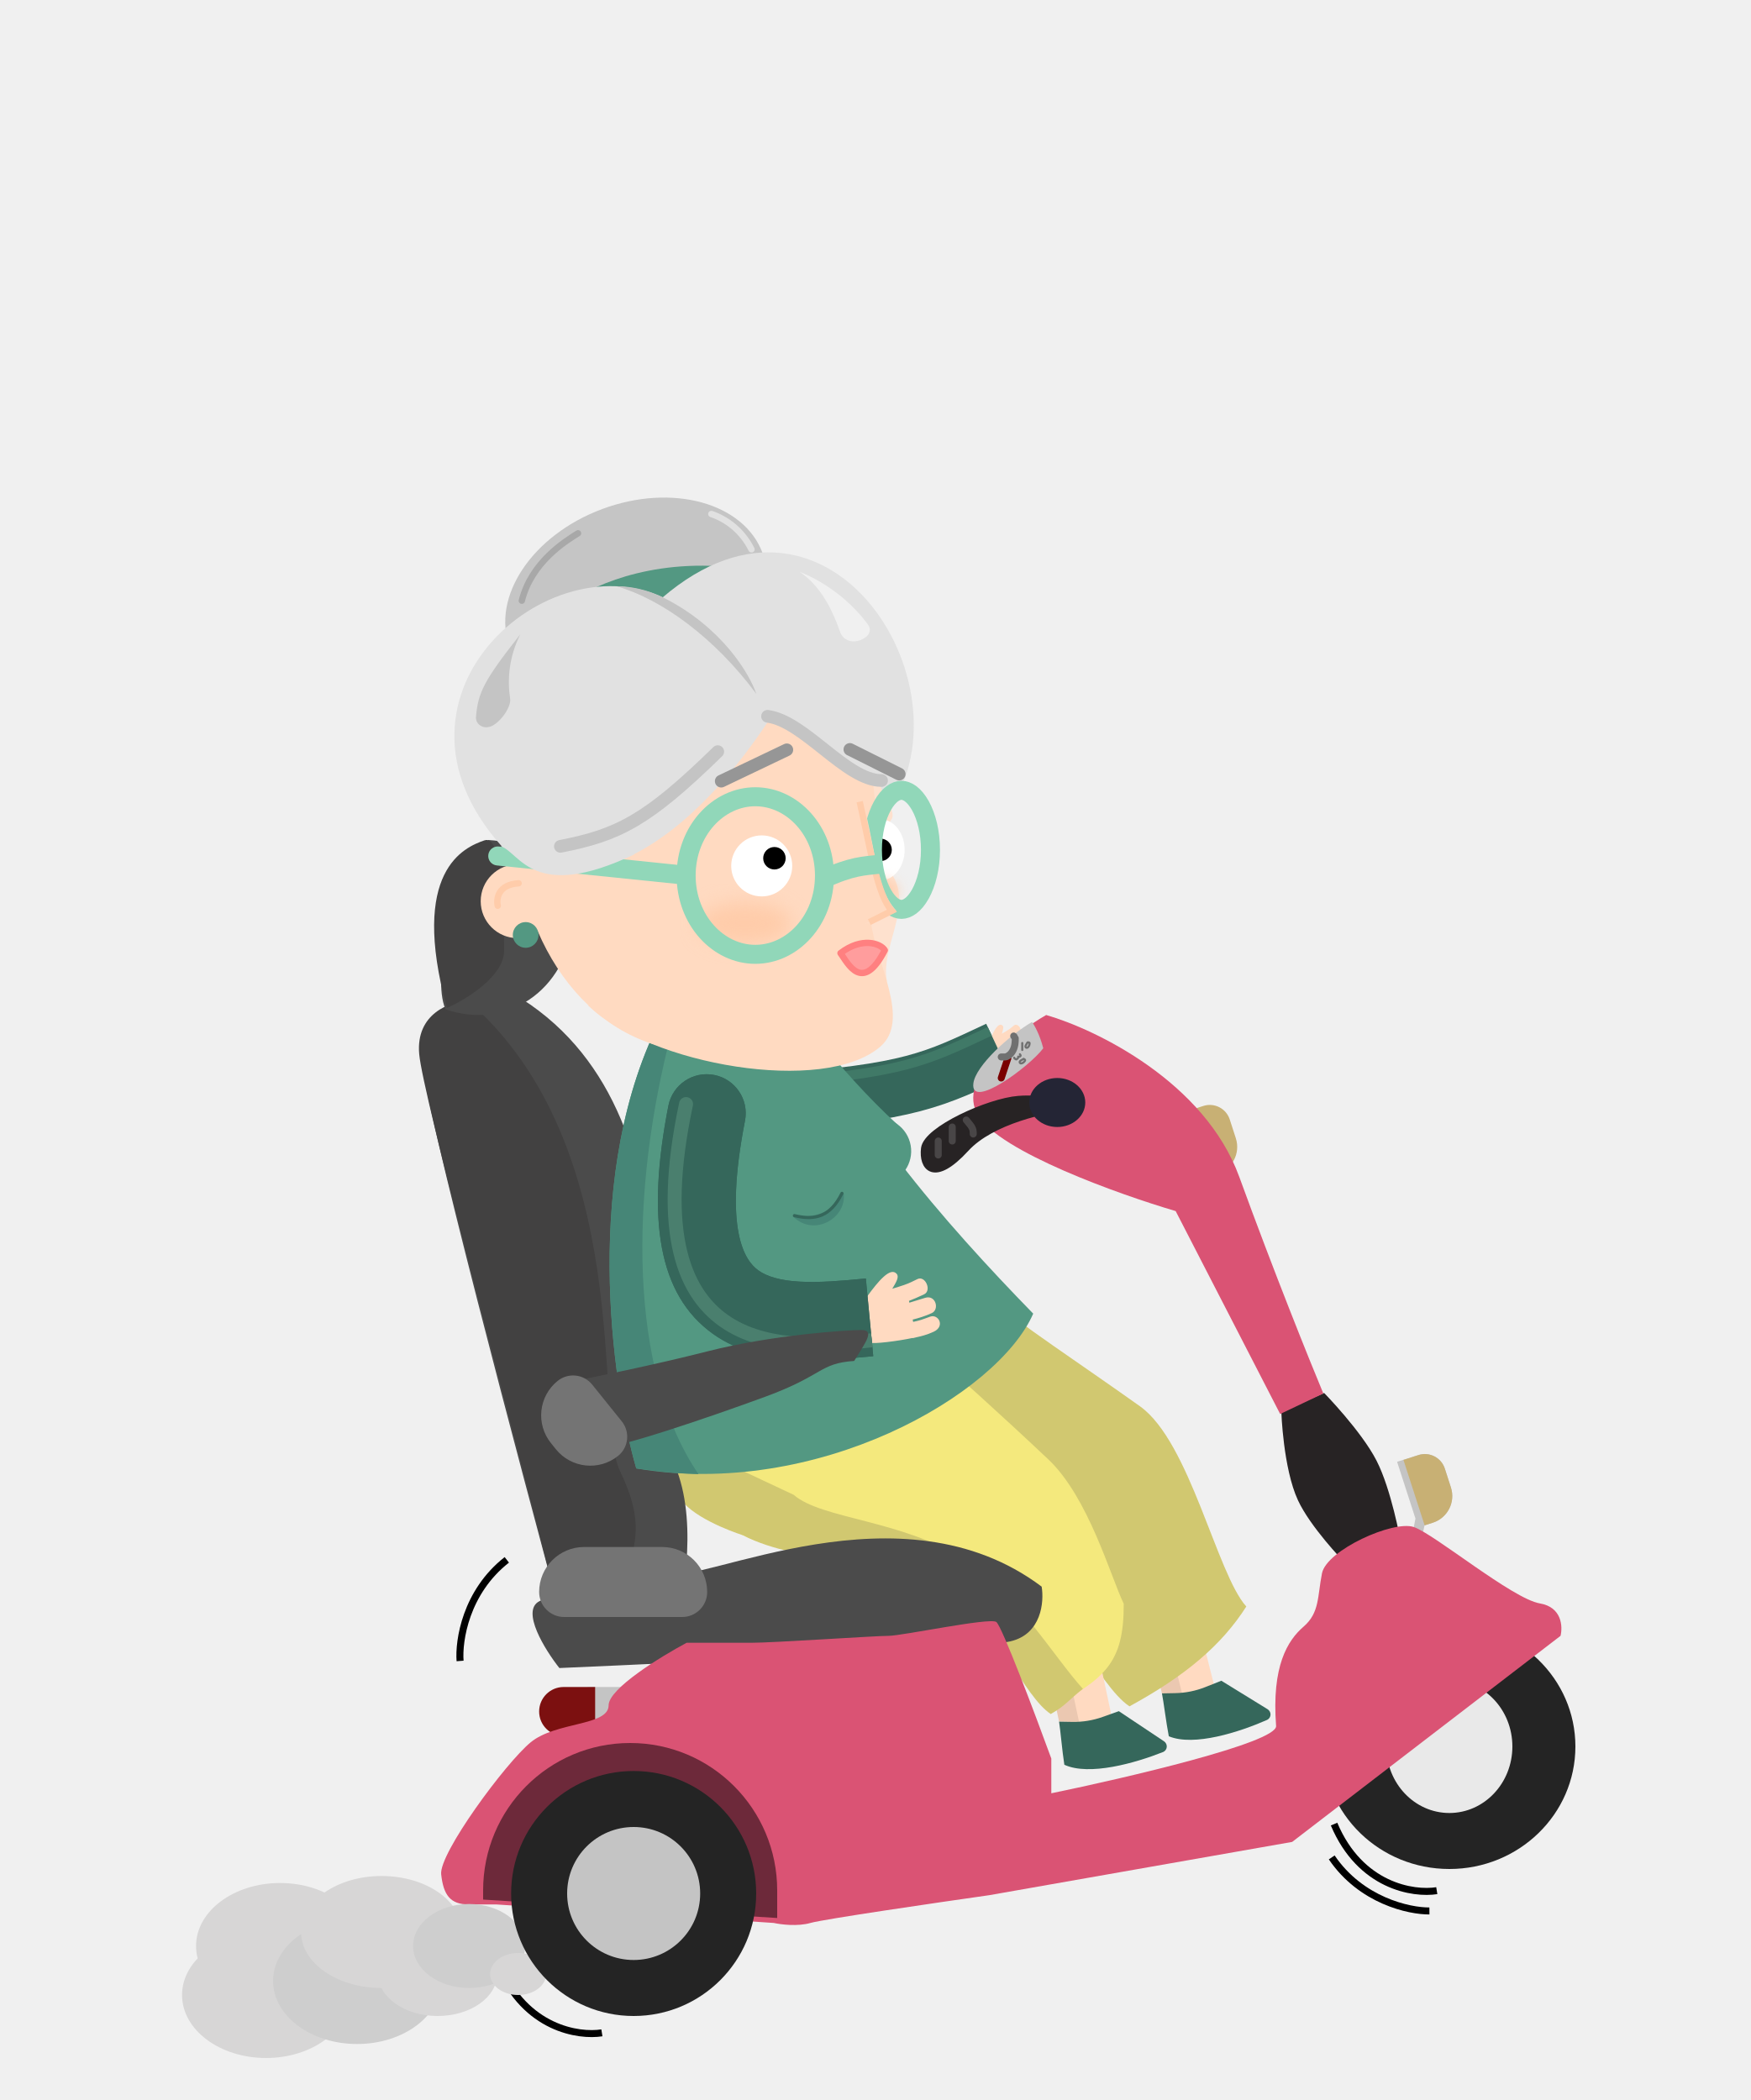
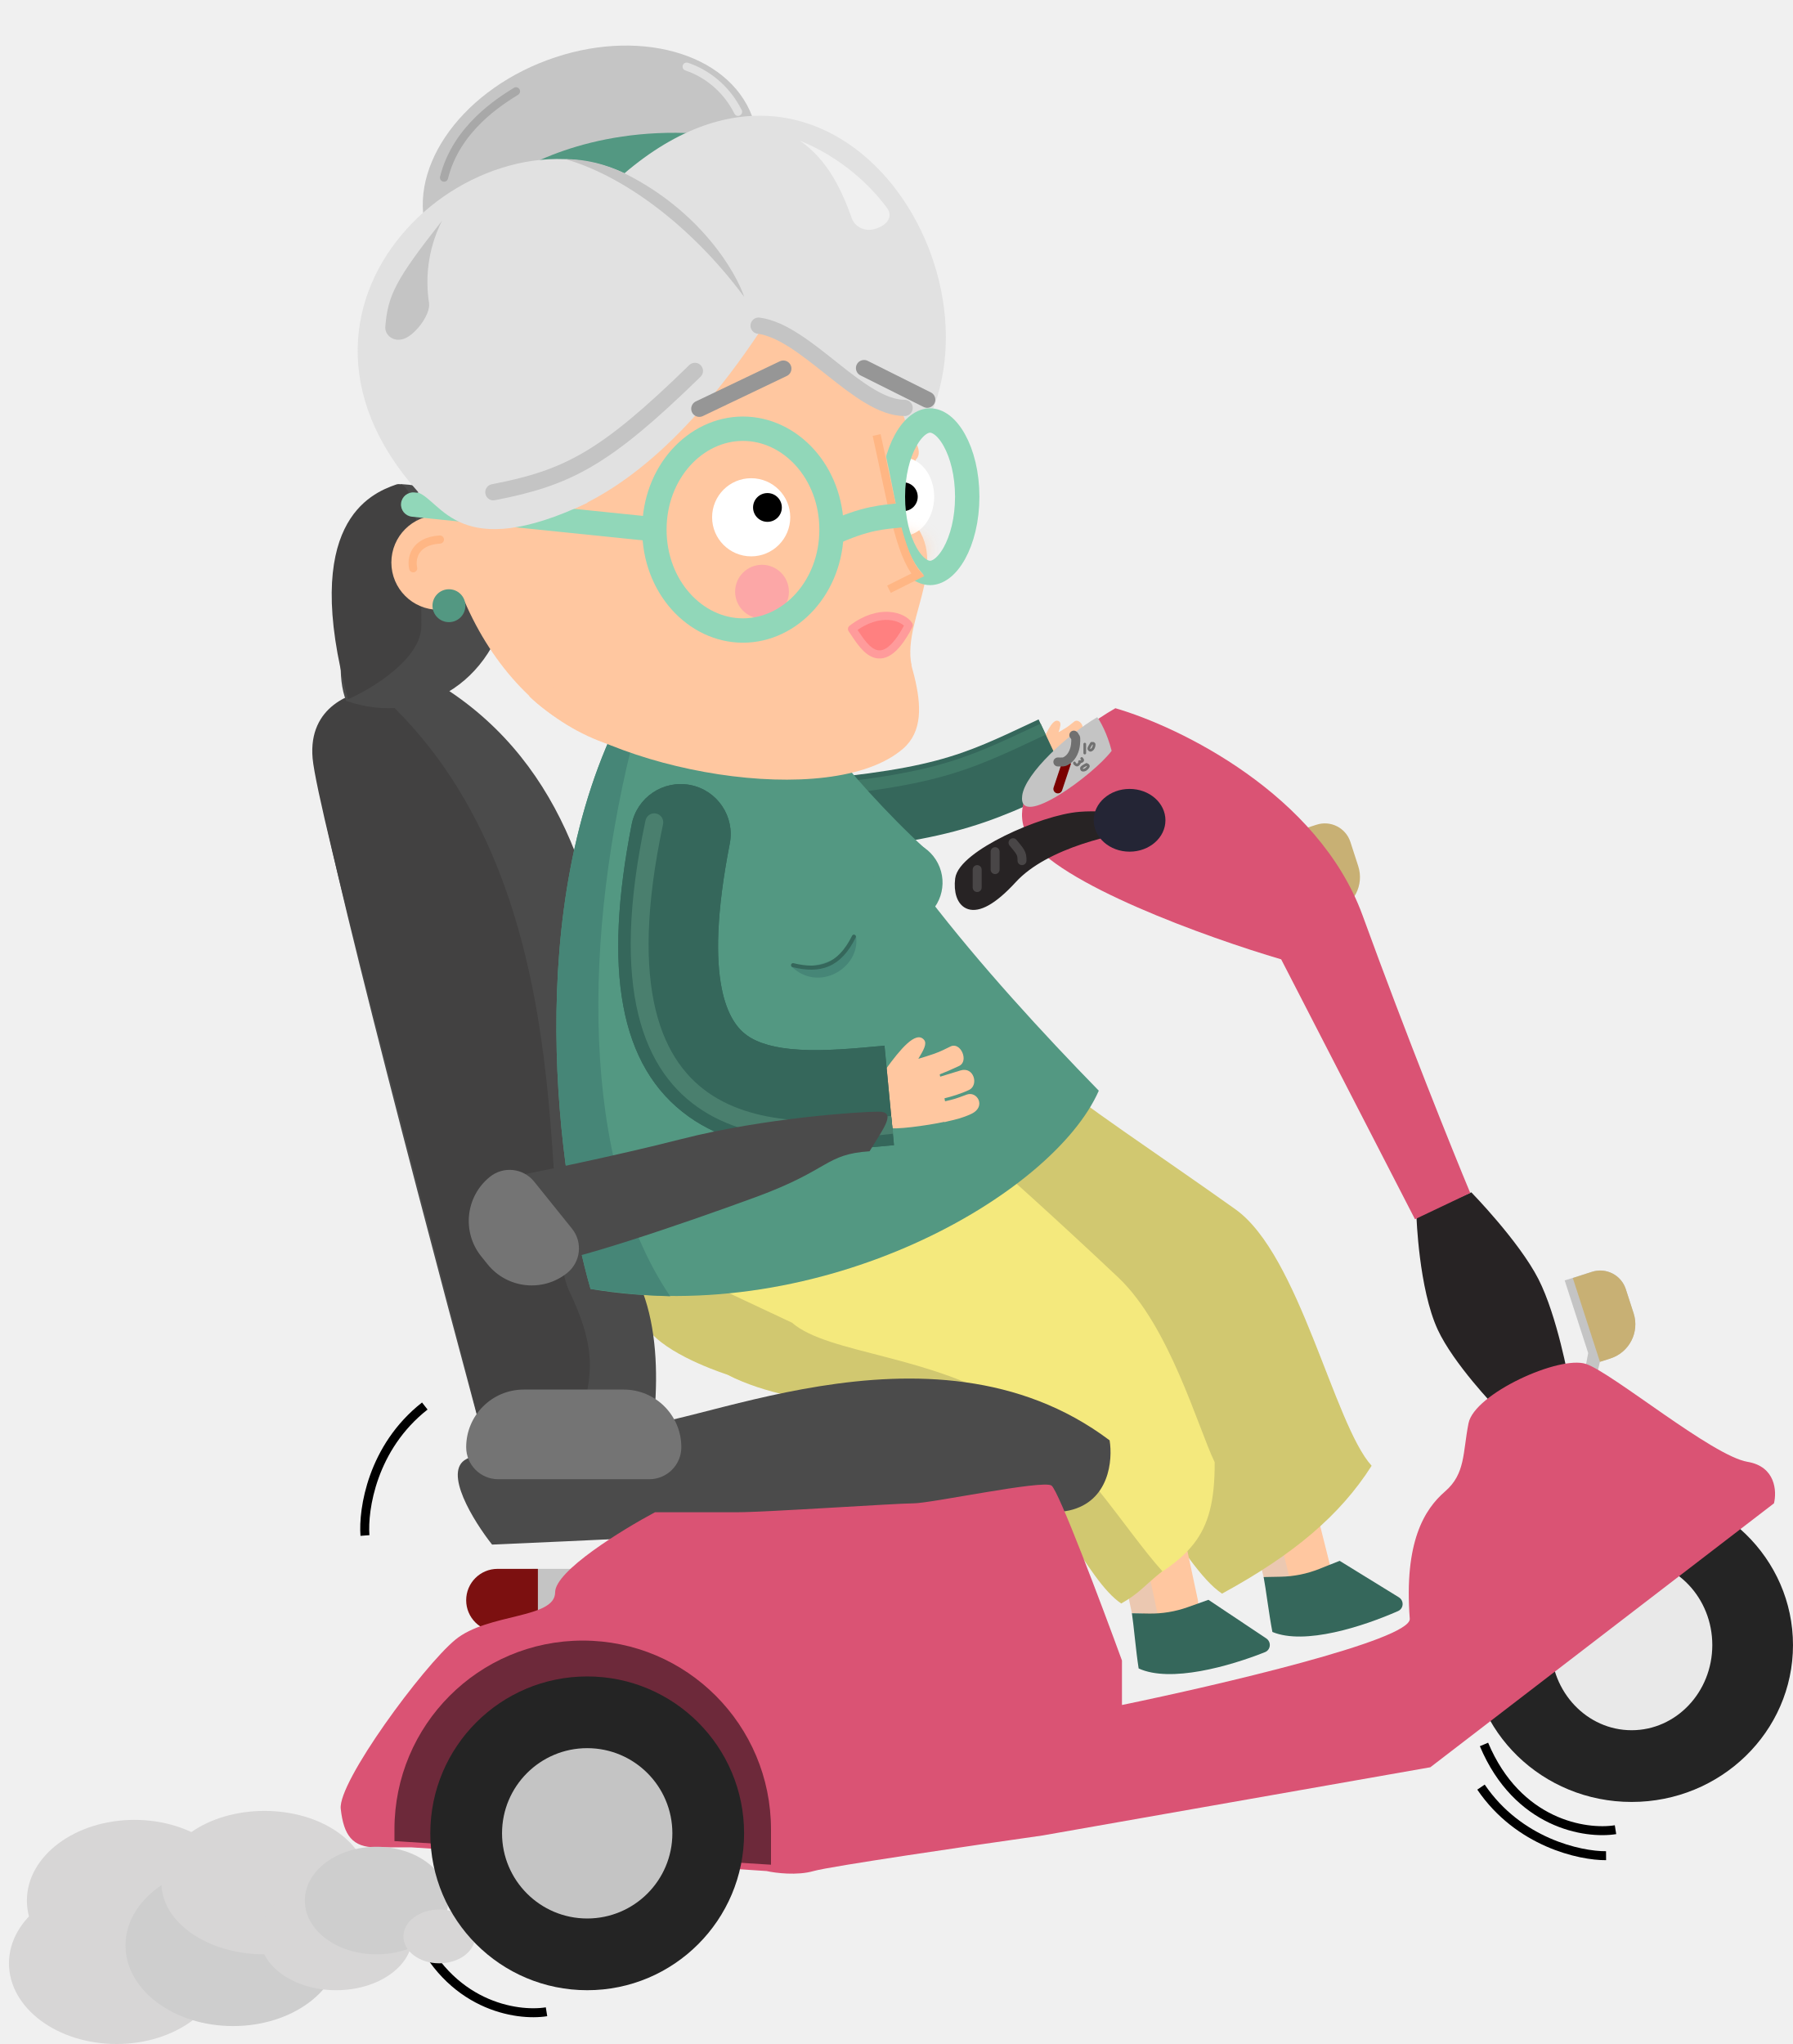
- <svg xmlns="http://www.w3.org/2000/svg" fill="none" height="300" viewBox="0 0 250 300" width="250">
-   <filter id="a" color-interpolation-filters="sRGB" filterUnits="userSpaceOnUse" height="6.835" width="9.587" x="120.423" y="123.911">
-     <feFlood flood-opacity="0" result="BackgroundImageFix" />
-     <feBlend in="SourceGraphic" in2="BackgroundImageFix" mode="normal" result="shape" />
-     <feGaussianBlur result="effect1_foregroundBlur" stdDeviation=".906" />
-   </filter>
-   <filter id="b" color-interpolation-filters="sRGB" filterUnits="userSpaceOnUse" height="11.241" width="18.557" x="97.131" y="126.294">
-     <feFlood flood-opacity="0" result="BackgroundImageFix" />
-     <feBlend in="SourceGraphic" in2="BackgroundImageFix" mode="normal" result="shape" />
-     <feGaussianBlur result="effect1_foregroundBlur" stdDeviation="1.314" />
-   </filter>
-   <path d="m81 244.5c0-1.933 1.567-3.5 3.5-3.5h4.5v7h-4.5c-1.933 0-3.5-1.567-3.5-3.5z" fill="#c4c4c4" />
-   <path d="m77 244.5c0-1.933 1.567-3.5 3.5-3.5h4.5v7h-4.5c-1.933 0-3.5-1.567-3.5-3.5z" fill="#7c1010" />
-   <path d="m199.535 208.828 3.048-.971c1.574-.501 3.257.363 3.765 1.935l.869 2.686c.683 2.108-.479 4.37-2.591 5.042l-1.16.37-.328 1.421-1.31-.655.328-1.727z" fill="#c4c4c4" />
-   <path d="m200.442 208.562 2.133-.689c1.576-.51 3.268.354 3.778 1.93l.87 2.691c.68 2.102-.472 4.357-2.574 5.037l-1.181.382z" fill="#c8b074" />
-   <path d="m169.724 158.683 2.133-.69c1.576-.51 3.267.354 3.777 1.931l.871 2.69c.68 2.102-.473 4.357-2.575 5.037l-1.181.382z" fill="#c8b074" />
-   <path d="m200 220-8.16 3s-4.688-4.852-6.46-8.667c-2.126-4.577-2.38-12.666-2.38-12.666l6.12-2.667s5.312 5.432 7.48 9.667c2.11 4.123 3.4 11.333 3.4 11.333z" fill="#272324" />
-   <ellipse cx="207" cy="249.5" fill="#242424" rx="18" ry="17.5" />
-   <ellipse cx="207" cy="249.5" fill="#e9e9e9" rx="9" ry="9.5" />
-   <path d="m168.609 234.695 1.658 6.6" stroke="#ffdac1" stroke-linecap="round" stroke-width="6.342" />
-   <path d="m165.989 242.052-.829-3.3 2.7-.678.98 3.9c-.525.025-1.83.077-2.851.078z" fill="#ebc8b1" />
-   <path d="m178 229.5c-3.5 5.5-8.663 9.889-16.687 14.264-4.557-3.035-9.356-15.18-18.812-20.896-6.783-4.099-14.033-8.305-20.614-11.781l19.556-25.544c3.963 3.46 12.725 9.194 21.37 15.354 7.145 5.092 10.978 23.97 15.187 28.603z" fill="#d1c870" />
-   <path d="m154.079 238.395 1.416 6.656" stroke="#ffdac1" stroke-linecap="round" stroke-width="6.342" />
-   <path d="m151.258 245.951-.708-3.328 2.723-.579.837 3.933c-.526.006-1.832.01-2.852-.026z" fill="#ebc8b1" />
-   <path d="m160.493 229.106c.036 8.6-2.751 10.729-10.776 15.102-4.134-2.755-6.973-15.176-15.372-20.311-7.501-4.585-20.744-.62-28.175-4.548 0 0-5.903-2.765-8.843-5.607-2.299-2.223-4.914-6.552-4.914-6.552l39.767-14.675c3.933 3.437 10.692 9.499 17.536 15.961 5.746 5.426 8.885 16.703 10.776 20.63z" fill="#f4e97d" />
-   <path d="m154.655 241.259c-1.996 1.588-2.533 2.448-4.586 3.603-3.866-2.576-7.561-12.266-14.086-17.362-7.914-4.869-21.837-3.94-29.808-8.154 0 0-5.995-1.866-8.52-4.622-1.631-1.78-3.603-4.914-3.603-4.914l7.862-1.638 11.435 5.37c4.027 3.518 15.577 3.55 24.599 9.372 7.191 4.64 12.582 13.802 16.707 18.345z" fill="#d1c870" />
-   <path d="m144.29 234.481c4.461-1.022 4.846-5.639 4.481-7.82-20.137-15.148-47.933-.407-54.37-1.626-6.437-1.218-14.05 2.008-17.373 3.713-2.659 1.363.799 6.93 2.861 9.543 19.608-.844 59.941-2.788 64.402-3.81z" fill="#4b4b4b" />
-   <path d="m60.216 151.225c-.28-6.26 6.62-9.844 10.105-10.853 31.481 14.974 20.425 59.605 24.949 66.827s2.735 18.9 1.502 24.197c-.987 4.238-10.927 3.659-15.774 2.84-6.811-25.062-20.502-76.751-20.782-83.011z" fill="#4b4b4b" />
-   <path d="m59.869 150.574c-.505-5.81 4.441-7.498 6.977-7.616 24.055 21.048 17.979 59.443 21.677 67.121s1.933 10.226 1.271 14.801c-.53 3.66-7.832 1.221-11.465-.655-6.242-24.582-17.954-67.841-18.459-73.651z" fill="#424141" />
-   <path clip-rule="evenodd" d="m145.592 147.531c-.361.287-.734.566-1.03.768l.06.131 1.113-.653c.74-.433 1.302.619.774 1.038-.428.34-.961.647-1.333.834l.077.168c.49-.233.704-.376.957-.545.074-.049.151-.101.24-.158.567-.364 1.328.45.536 1.079-.466.371-.914.588-1.217.734-.108.052-.198.096-.263.134l-.005-.013c-.946.485-2.516 1.236-2.802 1.162-.313-.082-1.054-2.365-1.385-3.497-.001 0-.001 0-.001 0 .553-1.318 1.223-2.69 1.838-2.237.247.183.116.619-.072 1.203l.455-.267-.001-.001c.586-.343.801-.521 1.062-.736.068-.057.14-.117.223-.182.527-.42 1.301.618.774 1.038z" fill="#ffdac1" fill-rule="evenodd" />
-   <path d="m110.054 153.418c-2.246.164-3.934 2.116-3.771 4.362s2.116 3.934 4.362 3.771zm.591 8.133c9.937-.722 15.997-1.549 20.81-2.815 4.86-1.279 8.324-2.98 12.855-5.102l-3.458-7.384c-4.683 2.192-7.458 3.545-11.471 4.6-4.061 1.068-9.509 1.856-19.327 2.568z" fill="#35675b" />
-   <path d="m109.28 154.096c-.374.027-.656.352-.628.727.027.374.352.655.726.628zm.098 1.355c9.886-.718 15.643-1.503 20.093-2.661 4.459-1.16 7.587-2.691 12.182-4.842l-.576-1.231c-4.62 2.163-7.632 3.635-11.948 4.758-4.325 1.126-9.98 1.904-19.849 2.621z" fill="#407967" />
-   <path d="m166.241 248.754-6.447-4.302-2.316.825c-1.384.493-2.846.733-4.315.708l-1.904-.033c.192 1.222.445 4.2.752 6.156 3.548 1.636 10.146-.249 14.086-1.814.66-.262.735-1.145.144-1.54z" fill="#35675b" />
-   <path d="m181.029 244.168-6.599-4.065-2.285.91c-1.365.543-2.817.836-4.286.864l-1.905.037c.237 1.214.598 4.181.977 6.124 3.605 1.506 10.13-.619 14.01-2.327.65-.286.693-1.171.088-1.543z" fill="#35675b" />
-   <path d="m90.873 209.776c-3.568-12.35-7.822-42.565 3.705-64.622 2.788-1.088 11.01-2.795 21.59-.926 3.5 13.091 18.911 30.637 31.398 43.435-5.102 11.627-30.888 26.504-56.693 22.113z" fill="#539882" />
-   <path d="m90.873 209.778c-3.568-12.351-7.822-42.566 3.705-64.623 1.859-.725.374-.414 1.371 2.142-6.033 22.966-6.253 48.484 3.809 63.298-4.352-.176-5.23-.369-8.885-.817z" fill="#468677" />
-   <path clip-rule="evenodd" d="m127.436 184.105.924-.284v-.002c1.191-.366 1.651-.593 2.207-.868.146-.072.3-.148.475-.23 1.118-.527 2.063 1.653.944 2.18-.765.36-1.548.702-2.162.938l.051.259 1.461-.449.806-.247c1.504-.463 2.063 1.653.944 2.179-.908.428-1.992.751-2.735.928l.066.333c.974-.209 1.416-.374 1.939-.57.153-.057.313-.117.496-.181 1.166-.411 2.181 1.364.502 2.154-.988.465-1.881.663-2.483.797-.215.048-.394.087-.526.128l-.004-.035c-1.988.433-5.672.912-6.152.658-.349-.185-.334-2.087-.319-3.974.008-.947.015-1.89-.023-2.611h.002c-.001-.001-.001-.001-.002-.002 1.544-2.121 3.319-4.289 4.225-3.219.364.429-.053 1.154-.636 2.118z" fill="#ffdac1" fill-rule="evenodd" />
-   <circle cx="125.398" cy="164.453" fill="#539882" r="4.739" transform="matrix(.9316373 -.3633895 .3633895 .9316373 -51.18794 56.81076)" />
-   <path d="m118.021 149.663c1.112 1.707 6.051 7.277 10.187 11.017l-5.265 3.66-7.382-8.631z" fill="#539882" />
-   <path d="m113.229 173.753c2.544.346 6.21-.549 7.254-3.365.571 3.525-4.178 6.448-7.254 3.365z" fill="#468677" />
-   <path d="m120.25 170.478c-1.65 3.321-3.832 3.904-6.789 3.184" stroke="#35675b" stroke-linecap="round" stroke-width=".453" />
-   <path d="m106.402 160.107c.592-3.021-1.377-5.951-4.399-6.542-3.022-.592-5.951 1.377-6.543 4.399zm-10.942-2.143c-3.158 16.123-1.455 27.006 6.367 32.592 3.653 2.609 7.918 3.448 11.731 3.666 3.807.217 7.794-.162 11.161-.482l-1.057-11.1c-3.513.335-6.651.611-9.467.45-2.811-.161-4.667-.735-5.887-1.607-1.924-1.374-4.972-5.724-1.906-21.376z" fill="#35675b" />
-   <path d="m106.402 160.107c.592-3.021-1.377-5.951-4.399-6.542-3.022-.592-5.951 1.377-6.543 4.399zm-10.942-2.143c-3.158 16.123-1.455 27.006 6.367 32.592 3.653 2.609 7.918 3.448 11.731 3.666 3.807.217 7.794-.162 11.161-.482l-1.057-11.1c-3.513.335-6.651.611-9.467.45-2.811-.161-4.667-.735-5.887-1.607-1.924-1.374-4.972-5.724-1.906-21.376z" fill="#35675b" />
-   <path d="m98.961 157.933c.115-.54-.23-1.071-.77-1.186-.54-.115-1.071.23-1.186.77zm-1.956-.416c-3.996 18.771-.304 28.111 6.432 32.395 3.299 2.098 7.194 2.883 10.929 3.077 3.738.193 7.401-.202 10.265-.529l-.227-1.987c-2.869.327-6.381.703-9.934.518-3.556-.184-7.065-.926-9.96-2.766-5.648-3.593-9.491-11.778-5.549-30.292z" fill="#4a7f6e" />
-   <path d="m176.995 168.126c-4.932-13.55-20.441-21.063-27.579-23.126-4.543 2.606-12.849 9.12-9.734 14.332 3.115 5.211 20.117 11.291 28.228 13.68l14.925 28.988 6.165-2.931c-1.947-4.669-7.073-17.393-12.005-30.943z" fill="#da5374" />
-   <path d="m139.021 154.749c.322-2.499 5.151-6.874 8.37-8.749.321.417 1.094 1.75 1.609 3.75-1.931 2.604-10.483 8.921-9.979 4.999z" fill="#c4c4c4" />
-   <path d="m184.548 263.131-43.243 7.607c-7.753 1.103-23.718 3.441-25.553 3.97-1.834.529-4.259.22-5.242 0l-39.639-2.646h-3.931c-2.621 0-3.604-1.324-3.931-4.3-.328-2.977 9.173-15.878 12.776-18.855s11.138-2.315 11.138-5.292c0-2.382 7.426-6.946 11.139-8.931h9.172c3.276 0 17.691-.992 19.656-.992 1.966 0 14.415-2.646 15.398-1.985.786.529 5.569 13.231 7.862 19.516v4.961c10.702-2.205 32.105-7.21 32.105-9.592-.655-8.6 1.638-12.239 3.931-14.223 2.293-1.985 1.966-4.301 2.621-7.608.655-3.308 10.156-7.608 13.104-6.616 2.949.993 14.087 10.254 18.018 10.916 3.145.529 3.276 3.308 2.949 4.631z" fill="#da5374" />
-   <path d="m90 249c-11.598 0-21 9.426-21 21.053v1.315l42 2.632v-3.947c0-11.627-9.402-21.053-21-21.053z" fill="#000" fill-opacity=".5" />
-   <path d="m85 207c-2.4 0-3.666-6.346-4-9.52 3.555-.68 12.532-2.516 19.998-4.42 9.333-2.38 19.998-3.06 21.998-3.06s.667 1.7-1 4.42c-4.999.34-4.333 2.04-12.665 5.1-8.333 3.06-21.332 7.48-24.331 7.48z" fill="#4b4b4b" />
-   <path d="m81.946 131.261c.815-8.479-7.808-11.04-12.221-11.261-4.866 7.066-8.148 19.21-6.111 24.177 8.487 2.981 17.313-2.318 18.332-12.916z" fill="#4b4b4b" />
-   <path d="m72 135.801c0 3.673-5.453 6.997-8.18 8.199-5.348-19.679 2.517-22.959 5.348-23.943s2.832 11.152 2.832 15.744z" fill="#424141" />
-   <ellipse cx="90.855" cy="85.723" fill="#c5c5c5" rx="19.265" ry="13.878" transform="matrix(.9373039 -.3485132 .3485132 .9373039 -24.17918 37.03874)" />
-   <path d="m80.582 86.615c2.064-1.835 10.091-6.422 22.017-5.734l-5.734 8.486c-4.205-.153-13.348-.918-16.284-2.752z" fill="#539882" />
-   <path d="m94.572 85.4c24.311-20.871 44.953 13.761 31.88 30.962-14.862-13.394-27.446-26.223-31.88-30.962z" fill="#e1e1e1" />
-   <path d="m122.095 102.371c2.981 6.651 3.669 11.009 4.816 12.614.917 1.285.535 2.065.229 2.294-.152 1.988-.321 6.284.23 7.568-1.835.184-2.6.23-2.752.23l-.459-7.798z" fill="#fee1ce" />
-   <path d="m126.68 140.213c-1.147-5.504 5.275-12.384-1.147-17.201l-5.504 14.449c.076.841 1.88 2.202 6.651 2.752z" fill="#fee1ce" />
-   <ellipse cx="99.389" cy="117.51" fill="#ffdac1" rx="25.687" ry="32.568" />
-   <ellipse cx="125.764" cy="121.406" fill="#fff" rx="3.44" ry="4.358" />
-   <circle cx="125.765" cy="121.408" fill="#000" r="1.605" />
-   <g filter="url(#a)">
-     <ellipse cx="125.216" cy="127.329" fill="#fca" rx="2.982" ry="1.605" />
+ <svg xmlns="http://www.w3.org/2000/svg" width="200" height="228" viewBox="0 0 200 228" fill="none">
+   <path d="M56 178.5C56 176.567 57.567 175 59.5 175L64 175V182H59.5C57.567 182 56 180.433 56 178.5V178.5Z" fill="#C4C4C4" />
+   <path d="M52 178.5C52 176.567 53.567 175 55.5 175L60 175V182H55.5C53.567 182 52 180.433 52 178.5V178.5Z" fill="#7C1010" />
+   <path d="M174.535 142.828L177.583 141.857C179.157 141.356 180.84 142.22 181.348 143.792L182.217 146.478C182.9 148.586 181.738 150.848 179.626 151.52L178.466 151.89L178.138 153.311L176.828 152.656L177.156 150.929L174.535 142.828Z" fill="#C4C4C4" />
+   <path d="M175.442 142.562L177.575 141.873C179.151 141.363 180.843 142.227 181.353 143.803L182.223 146.494C182.903 148.596 181.751 150.851 179.649 151.531L178.468 151.913L175.442 142.562Z" fill="#C8B074" />
+   <path d="M144.724 92.682L146.857 91.992C148.433 91.482 150.124 92.346 150.634 93.923L151.505 96.613C152.185 98.715 151.032 100.97 148.93 101.65L147.749 102.032L144.724 92.682Z" fill="#C8B074" />
+   <path d="M175 154L166.84 157C166.84 157 162.152 152.148 160.38 148.333C158.254 143.756 158 135.667 158 135.667L164.12 133C164.12 133 169.432 138.432 171.6 142.667C173.71 146.79 175 154 175 154Z" fill="#272324" />
+   <ellipse cx="182" cy="183.5" rx="18" ry="17.5" fill="#242424" />
+   <ellipse cx="182" cy="183.5" rx="9" ry="9.5" fill="#E9E9E9" />
+   <path d="M143.609 168.695L145.267 175.295" stroke="#FFC7A0" stroke-width="6.342" stroke-linecap="round" />
+   <path d="M140.989 176.052L140.16 172.752L142.86 172.074L143.84 175.974C143.315 175.999 142.01 176.051 140.989 176.052Z" fill="#EBC8B1" />
+   <path d="M153 163.5C149.5 169 144.337 173.388 136.313 177.764C131.756 174.728 126.957 162.583 117.501 156.868C110.718 152.768 103.468 148.563 96.887 145.086L116.443 119.542C120.406 123.003 129.168 128.736 137.813 134.897C144.958 139.988 148.791 158.867 153 163.5Z" fill="#D1C870" />
+   <path d="M129.079 172.395L130.495 179.051" stroke="#FFC7A0" stroke-width="6.342" stroke-linecap="round" />
+   <path d="M126.258 179.951L125.55 176.623L128.273 176.044L129.11 179.977C128.584 179.983 127.278 179.987 126.258 179.951Z" fill="#EBC8B1" />
+   <path d="M135.493 163.106C135.529 171.706 132.742 173.835 124.717 178.208C120.583 175.453 117.744 163.032 109.345 157.897C101.844 153.312 88.601 157.277 81.17 153.349C81.17 153.349 75.267 150.584 72.327 147.742C70.028 145.519 67.413 141.19 67.413 141.19L107.181 126.515C111.114 129.952 117.873 136.014 124.717 142.476C130.463 147.902 133.602 159.179 135.493 163.106Z" fill="#F4E97D" />
+   <path d="M129.655 175.26C127.659 176.848 127.122 177.708 125.069 178.863C121.203 176.287 117.508 166.597 110.983 161.501C103.069 156.632 89.146 157.561 81.175 153.347C81.175 153.347 75.18 151.481 72.655 148.725C71.025 146.945 69.052 143.811 69.052 143.811L76.914 142.173L88.349 147.543C92.376 151.061 103.926 151.093 112.948 156.915C120.139 161.555 125.53 170.717 129.655 175.26Z" fill="#D1C870" />
+   <path d="M119.29 168.482C123.751 167.46 124.136 162.843 123.771 160.662C103.634 145.513 75.838 160.255 69.401 159.036C62.963 157.817 55.351 161.044 52.028 162.749C49.369 164.112 52.827 169.679 54.888 172.292C74.497 171.448 114.829 169.504 119.29 168.482Z" fill="#4B4B4B" />
+   <path d="M35.216 85.225C34.936 78.965 41.836 75.381 45.321 74.372C76.802 89.346 65.747 133.977 70.27 141.199C74.793 148.421 73.005 160.099 71.771 165.396C70.785 169.634 60.844 169.055 55.997 168.236C49.187 143.174 35.495 91.485 35.216 85.225Z" fill="#4B4B4B" />
+   <path d="M34.869 84.573C34.364 78.763 39.309 77.075 41.846 76.957C65.9 98.005 59.825 136.4 63.522 144.078C67.219 151.756 65.455 154.304 64.793 158.879C64.263 162.539 56.96 160.1 53.328 158.224C47.086 133.642 35.374 90.383 34.869 84.573Z" fill="#424141" />
+   <path fill-rule="evenodd" clip-rule="evenodd" d="M120.592 81.53C120.231 81.817 119.858 82.096 119.562 82.298L119.622 82.429L120.735 81.776C121.475 81.343 122.037 82.395 121.509 82.814C121.081 83.154 120.548 83.461 120.176 83.648L120.253 83.816C120.743 83.583 120.957 83.44 121.21 83.271C121.284 83.222 121.361 83.17 121.45 83.113C122.017 82.749 122.778 83.563 121.986 84.192C121.52 84.563 121.072 84.78 120.769 84.926L120.769 84.926C120.661 84.978 120.571 85.022 120.506 85.06L120.501 85.047C119.555 85.532 117.985 86.283 117.699 86.209C117.386 86.127 116.645 83.844 116.314 82.712C116.313 82.712 116.313 82.712 116.313 82.712C116.866 81.394 117.536 80.022 118.151 80.475C118.398 80.658 118.267 81.094 118.079 81.678L118.534 81.412L118.533 81.41C119.119 81.067 119.334 80.889 119.595 80.674L119.595 80.674L119.595 80.674L119.595 80.674C119.663 80.617 119.735 80.558 119.818 80.492C120.345 80.072 121.119 81.11 120.592 81.53Z" fill="#FFC7A0" />
+   <path d="M85.054 87.418C82.808 87.581 81.12 89.533 81.283 91.779C81.446 94.025 83.399 95.713 85.645 95.55L85.054 87.418ZM85.645 95.55C95.582 94.828 101.642 94.001 106.455 92.735C111.315 91.457 114.779 89.755 119.31 87.633L115.852 80.249C111.169 82.442 108.394 83.794 104.381 84.849C100.32 85.918 94.872 86.705 85.054 87.418L85.645 95.55Z" fill="#35675B" />
+   <path d="M84.28 88.096C83.906 88.123 83.624 88.448 83.651 88.823C83.679 89.197 84.004 89.478 84.378 89.451L84.28 88.096ZM84.378 89.451C94.264 88.733 100.021 87.948 104.471 86.79C108.93 85.63 112.058 84.099 116.653 81.948L116.077 80.717C111.457 82.88 108.445 84.352 104.129 85.475C99.804 86.601 94.149 87.379 84.28 88.096L84.378 89.451Z" fill="#407967" />
+   <path d="M141.241 182.754L134.794 178.452L132.478 179.277C131.094 179.77 129.632 180.01 128.163 179.985L126.259 179.952C126.451 181.174 126.704 184.152 127.011 186.108C130.559 187.744 137.157 185.859 141.097 184.294C141.757 184.032 141.832 183.149 141.241 182.754Z" fill="#35675B" />
+   <path d="M156.029 178.168L149.43 174.103L147.145 175.013C145.78 175.556 144.328 175.849 142.859 175.877L140.954 175.914C141.191 177.128 141.552 180.095 141.931 182.038C145.536 183.544 152.061 181.419 155.941 179.711C156.591 179.425 156.634 178.54 156.029 178.168Z" fill="#35675B" />
+   <path d="M65.873 143.776C62.305 131.426 58.051 101.211 69.578 79.153C72.366 78.066 80.588 76.358 91.168 78.228C94.668 91.318 110.079 108.865 122.566 121.662C117.464 133.29 91.678 148.166 65.873 143.776Z" fill="#539882" />
+   <path d="M65.873 143.778C62.305 131.427 58.051 101.212 69.578 79.155C71.437 78.43 69.952 78.741 70.949 81.297C64.916 104.263 64.697 129.781 74.758 144.595C70.406 144.419 69.528 144.226 65.873 143.778Z" fill="#468677" />
+   <path fill-rule="evenodd" clip-rule="evenodd" d="M102.436 118.106L103.36 117.822L103.36 117.82C104.551 117.454 105.011 117.227 105.567 116.952L105.567 116.952L105.567 116.952L105.567 116.952C105.713 116.88 105.867 116.804 106.042 116.722C107.16 116.195 108.105 118.375 106.986 118.902C106.221 119.262 105.438 119.604 104.824 119.84L104.875 120.099L106.336 119.65L107.142 119.403C108.646 118.94 109.205 121.056 108.086 121.582C107.178 122.01 106.094 122.333 105.351 122.51L105.417 122.843C106.391 122.634 106.833 122.469 107.356 122.273C107.509 122.216 107.669 122.156 107.852 122.092C109.018 121.681 110.033 123.456 108.354 124.246C107.366 124.711 106.473 124.909 105.871 125.043L105.871 125.043C105.656 125.091 105.477 125.13 105.345 125.171L105.341 125.136C103.353 125.569 99.669 126.048 99.189 125.794C98.84 125.609 98.855 123.707 98.87 121.82L98.87 121.82L98.87 121.82L98.87 121.819C98.878 120.873 98.885 119.93 98.847 119.209L98.849 119.209C98.848 119.208 98.847 119.208 98.847 119.207C100.391 117.086 102.166 114.918 103.072 115.988C103.436 116.417 103.019 117.142 102.436 118.106Z" fill="#FFC7A0" />
+   <circle cx="100.398" cy="98.453" r="4.739" transform="rotate(-21.3085 100.398 98.4525)" fill="#539882" />
+   <path d="M93.021 83.662C94.133 85.369 99.072 90.939 103.208 94.679L97.943 98.339L90.561 89.708L93.021 83.662Z" fill="#539882" />
+   <path d="M88.229 107.752C90.773 108.098 94.439 107.203 95.483 104.387C96.054 107.912 91.305 110.835 88.229 107.752Z" fill="#468677" />
+   <path d="M95.25 104.478C93.6 107.799 91.418 108.382 88.461 107.662" stroke="#35675B" stroke-width="0.453" stroke-linecap="round" />
+   <path d="M81.402 94.106C81.994 91.085 80.025 88.156 77.003 87.564C73.981 86.972 71.052 88.941 70.46 91.963L81.402 94.106ZM70.46 91.963C67.302 108.086 69.005 118.969 76.827 124.555C80.48 127.164 84.746 128.003 88.558 128.221C92.365 128.438 96.352 128.059 99.719 127.739L98.662 116.639C95.149 116.974 92.011 117.25 89.195 117.089C86.384 116.928 84.528 116.354 83.308 115.482C81.384 114.108 78.336 109.758 81.402 94.106L70.46 91.963Z" fill="#35675B" />
+   <path d="M81.402 94.106C81.994 91.085 80.025 88.156 77.003 87.564C73.981 86.972 71.052 88.941 70.46 91.963L81.402 94.106ZM70.46 91.963C67.302 108.086 69.005 118.969 76.827 124.555C80.48 127.164 84.746 128.003 88.558 128.221C92.365 128.438 96.352 128.059 99.719 127.739L98.662 116.639C95.149 116.974 92.011 117.25 89.195 117.089C86.384 116.928 84.528 116.354 83.308 115.482C81.384 114.108 78.336 109.758 81.402 94.106L70.46 91.963Z" fill="#35675B" />
+   <path d="M73.961 91.933C74.076 91.393 73.731 90.862 73.191 90.746C72.651 90.632 72.12 90.976 72.005 91.516L73.961 91.933ZM72.005 91.516C68.008 110.288 71.701 119.628 78.437 123.912C81.736 126.01 85.631 126.795 89.366 126.988C93.104 127.182 96.767 126.787 99.631 126.459L99.404 124.472C96.535 124.8 93.023 125.175 89.47 124.991C85.914 124.807 82.405 124.065 79.51 122.224C73.862 118.632 70.019 110.446 73.961 91.933L72.005 91.516Z" fill="#4A7F6E" />
+   <path d="M151.995 102.126C147.063 88.576 131.554 81.063 124.416 79C119.873 81.606 111.567 88.12 114.682 93.331C117.797 98.543 134.799 104.623 142.91 107.011L157.835 136L164 133.069C162.053 128.4 156.927 115.675 151.995 102.126Z" fill="#DA5374" />
+   <path d="M114.021 88.749C114.343 86.249 119.172 81.875 122.391 80C122.712 80.417 123.485 81.75 124 83.749C122.069 86.353 113.517 92.671 114.021 88.749Z" fill="#C4C4C4" />
+   <path d="M159.548 197.131L116.305 204.738C108.552 205.841 92.587 208.179 90.752 208.708C88.918 209.237 86.493 208.928 85.51 208.708L45.871 206.062H41.94C39.319 206.062 38.336 204.738 38.008 201.762C37.681 198.785 47.181 185.884 50.785 182.907C54.388 179.93 61.923 180.592 61.923 177.615C61.923 175.233 69.349 170.669 73.062 168.684H82.234C85.51 168.684 99.925 167.692 101.89 167.692C103.856 167.692 116.305 165.046 117.288 165.707C118.074 166.236 122.857 178.938 125.15 185.223V190.184C135.852 187.979 157.255 182.974 157.255 180.592C156.6 171.992 158.893 168.353 161.186 166.369C163.479 164.384 163.152 162.068 163.807 158.761C164.462 155.453 173.963 151.153 176.911 152.145C179.86 153.138 190.998 162.399 194.929 163.061C198.074 163.59 198.205 166.369 197.878 167.692L159.548 197.131Z" fill="#DA5374" />
+   <path d="M65 183C53.402 183 44 192.426 44 204.053V205.368L86 208V204.053C86 192.426 76.598 183 65 183Z" fill="black" fill-opacity="0.5" />
+   <path d="M60 141C57.6 141 56.333 134.653 56 131.48C59.555 130.8 68.532 128.964 75.998 127.06C85.331 124.68 95.996 124 97.996 124C99.996 124 98.663 125.7 96.996 128.42C91.997 128.76 92.663 130.46 84.331 133.52C75.998 136.58 62.999 141 60 141Z" fill="#4B4B4B" />
+   <path d="M56.946 65.26C57.761 56.782 49.138 54.221 44.725 54C39.859 61.065 36.577 73.209 38.614 78.177C47.101 81.158 55.928 75.859 56.946 65.26Z" fill="#4B4B4B" />
+   <path d="M47 69.8C47 73.474 41.547 76.797 38.82 78C33.472 58.321 41.337 55.041 44.169 54.056C47 53.072 47 65.208 47 69.8Z" fill="#424141" />
+   <ellipse cx="65.855" cy="19.724" rx="19.265" ry="13.878" transform="rotate(-20.3964 65.8553 19.7236)" fill="#C5C5C5" />
+   <path d="M55.581 20.616C57.646 18.781 65.673 14.194 77.599 14.882L71.865 23.368C67.661 23.215 58.517 22.451 55.581 20.616Z" fill="#539882" />
+   <path d="M69.572 19.401C93.883 -1.47 114.525 33.162 101.452 50.363C86.59 36.969 74.006 24.14 69.572 19.401Z" fill="#E1E1E1" />
+   <path d="M97.095 36.371C100.076 43.022 100.764 47.38 101.911 48.985C102.828 50.27 102.446 51.05 102.14 51.279C101.988 53.267 101.819 57.563 102.37 58.847C100.535 59.031 99.77 59.077 99.618 59.077L99.159 51.279L97.095 36.371Z" fill="#FFC7A0" />
+   <path d="M101.68 74.213C100.533 68.709 106.955 61.828 100.533 57.012L95.029 71.461C95.105 72.302 96.909 73.662 101.68 74.213Z" fill="#FFC7A0" />
+   <ellipse cx="74.389" cy="51.509" rx="25.687" ry="32.568" fill="#FFC7A0" />
+   <ellipse cx="100.764" cy="55.407" rx="3.44" ry="4.358" fill="white" />
+   <circle cx="100.765" cy="55.408" r="1.605" fill="black" />
+   <g filter="url(#filter0_f)">
+     <ellipse cx="100.216" cy="61.328" rx="2.982" ry="1.605" fill="#FFCCAA" />
  </g>
-   <path d="m132.89 121.407c0 2.536-.577 4.765-1.44 6.312-.889 1.591-1.9 2.192-2.706 2.192-.805 0-1.817-.601-2.705-2.192-.864-1.547-1.44-3.776-1.44-6.312 0-2.535.576-4.764 1.44-6.311.888-1.591 1.9-2.192 2.705-2.192.806 0 1.817.601 2.706 2.192.863 1.547 1.44 3.776 1.44 6.311z" stroke="#91d7b9" stroke-width="2.718" />
-   <path d="m128.009 130.099c-3.702-3.982-2.557-11.361-7.073-22.683l-3.079 26.639c1.556-.504 5.766-2.002 10.152-3.956z" fill="#ffdac1" />
-   <circle cx="73.93" cy="128.746" fill="#ffdac1" r="5.275" />
-   <path d="m125.725 149.521c4.395-3.802-.58-11.829-1.338-17.792-8.881 2.1-30.728 8.146-40.366 11.926 8.715 8.486 33.695 12.794 41.704 5.866z" fill="#ffdac1" />
-   <path d="m122.783 114.526c1.605 7.11 2.523 13.303 4.587 15.596-1.468.734-2.752 1.376-3.211 1.606" stroke="#fca" stroke-width=".906" />
-   <path d="m117.507 125.613c4.128-1.913 5.963-1.913 8.027-2.142" stroke="#91d7b9" stroke-width="2.718" />
-   <path d="m126.369 135.748c-3.22 6.23-5.277 1.859-6.33.414 3.077-2.364 5.754-1.382 6.33-.414z" fill="#ff9d9d" stroke="#ff8080" stroke-linecap="round" stroke-linejoin="round" stroke-width=".906" />
-   <g filter="url(#b)">
-     <ellipse cx="106.41" cy="131.914" fill="#fca" rx="6.651" ry="2.993" />
-   </g>
-   <path d="m117.754 125.077c0 6.368-4.567 11.255-9.88 11.255-5.312 0-9.879-4.887-9.879-11.255s4.567-11.255 9.879-11.255c5.313 0 9.88 4.887 9.88 11.255z" stroke="#91d7b9" stroke-width="2.718" />
-   <circle cx="108.79" cy="123.701" fill="#fff" r="4.358" />
-   <circle cx="110.605" cy="122.605" fill="#000" r="1.605" />
-   <path d="m73.93 123.241c2.752 1.606 17.889 6.651 35.779-20.183-.535-4.205-4.404-13.669-15.596-17.889-21.1 4.358-22.706 36.696-20.183 38.072z" fill="#e1e1e1" />
-   <path d="m125.993 112.005c-5.734-.688-8.256-7.11-16.284-8.945-1.146-4.587-3.394-11.424-15.137-17.662 8.028-3.44 31.421 4.59 31.421 26.607z" fill="#e1e1e1" />
-   <path d="m73.7 123.011c-22.706-21.788 3.67-45.871 21.101-37.613-9.908 17.981-18.349 32.491-21.101 37.613z" fill="#e1e1e1" />
-   <circle cx="75.076" cy="133.563" fill="#539882" r="1.835" />
-   <path d="m67.981 102.425c.286-3.492 1.142-5.224 6.318-11.793-1.674 3.347-1.837 6.605-1.441 9.169.207 1.34-1.779 3.916-3.126 4.069-.045.005-.09.011-.136.016-.878.106-1.687-.58-1.615-1.461z" fill="#c4c4c4" />
-   <path d="m109.621 102.328c5.275.688 11.238 9.174 16.284 9.174" stroke="#c4c4c4" stroke-linecap="round" stroke-width="1.812" />
-   <path d="m123.945 89.203c-1.69-2.325-5.01-5.625-9.737-7.516 2.596 1.798 4.323 4.465 5.786 8.608.369 1.044 1.461 1.544 2.531 1.263 1.273-.333 2.193-1.291 1.42-2.356z" fill="#f0f0f0" />
-   <path d="m74.528 85.815c1.376-5.504 6.192-8.486 8.027-9.633" stroke="#a8a8a8" stroke-linecap="round" stroke-width=".906" />
-   <path d="m107.327 78.476c-1.376-2.752-3.67-4.358-5.734-5.046" stroke="#e1e1e1" stroke-linecap="round" stroke-width=".906" />
-   <path d="m103.007 111.594 9.369-4.477" stroke="#969696" stroke-linecap="round" stroke-width="1.812" />
-   <path d="m121.381 107.061 7.046 3.523" stroke="#969696" stroke-linecap="round" stroke-width="1.812" />
-   <path d="m71.228 120.93c-.747-.076-1.414.467-1.49 1.214-.077.746.467 1.414 1.213 1.49zm26.834 2.753-26.834-2.753-.277 2.704 26.834 2.752z" fill="#91d7b9" />
-   <path d="m90.584 122.055c-14.449 6.88-16.284-.23-19.036-1.147 7.156-1.835 15.672 0 19.036 1.147z" fill="#e1e1e1" />
-   <path d="m102.511 107.375c-10.091 9.862-14.219 11.926-22.476 13.531" stroke="#c4c4c4" stroke-linecap="round" stroke-width="1.812" />
-   <path d="m108.014 99.118c-.917-2.752-4.862-9.541-13.302-13.761-.917-.459-3.44-1.605-6.651-1.605 6.422 1.835 13.991 7.339 19.953 15.366z" fill="#c4c4c4" />
-   <path d="m74.071 126.182c-2.936.183-3.211 2.217-2.982 3.211" stroke="#fca" stroke-linecap="round" stroke-width=".906" />
-   <path d="m137.935 164.059c3.668-4.004 11.572-5.672 15.065-6.005-1.092-.445-4.126-1.268-7.532-1.001-4.258.333-13.1 4.337-13.428 7.006-.327 2.669 1.31 5.005 5.895 0z" fill="#272324" stroke="#272324" />
-   <ellipse cx="151" cy="157.5" fill="#242535" rx="4" ry="3.5" />
-   <path d="m134 163v1.168.832" stroke="#d5d5d5" stroke-linecap="round" stroke-linejoin="round" stroke-opacity=".2" />
-   <path d="m136 161v2" stroke="#d5d5d5" stroke-linecap="round" stroke-linejoin="round" stroke-opacity=".2" />
-   <path d="m138 160c.386.485.86.956.963 1.458.037.181.037.361.037.542" stroke="#d5d5d5" stroke-linecap="round" stroke-linejoin="round" stroke-opacity=".2" />
-   <path d="m77 227.429c0-3.551 2.878-6.429 6.429-6.429h11.143c3.55 0 6.429 2.878 6.429 6.429 0 1.972-1.599 3.571-3.571 3.571h-16.857c-1.972 0-3.571-1.599-3.571-3.571z" fill="#747474" />
-   <path d="m88.271 207.989c-2.719 2.187-6.696 1.756-8.883-.962l-.704-.875c-2.187-2.719-1.756-6.696.962-8.883 1.51-1.215 3.72-.976 4.935.535l4.224 5.25c1.215 1.511.976 3.72-.535 4.935z" fill="#747474" />
-   <path d="m142.526 153.842c-.088.262.054.546.316.633s.545-.054.632-.316zm1-3-1 3 .948.317 1-3z" fill="#7a0000" />
-   <g stroke-linecap="round">
-     <path d="m143 150.994c.195 0 .397.017.591-.005.188-.021.356-.125.513-.239.498-.361.798-1.043.866-1.721.023-.23.04-.471.024-.704-.005-.064-.048-.068-.073-.116-.031-.058-.086-.186-.142-.209" stroke="#707070" stroke-linejoin="round" />
-     <path d="m145.659 150.606c.052.067.157.169.089.257-.073.094-.194.114-.303.085-.058-.015-.014.015-.002.045.022.053-.057.146-.086.182-.039.05-.087.107-.137.146-.068.053-.167.005-.225-.043-.027-.022-.175-.124-.148-.18" stroke="#707070" stroke-linejoin="round" stroke-width=".3" />
-     <path d="m146.198 151.266c-.094.049-.185.104-.277.157-.084.049-.184.106-.252.179-.08.086-.033.279.089.301.246.044.467-.134.596-.325.038-.056.07-.099.041-.163-.026-.056-.053-.084-.109-.102" stroke="#707070" stroke-linejoin="round" stroke-width=".3" />
-     <path d="m146.756 148.914c-.059.089-.111.181-.166.272-.05.084-.11.182-.134.278-.029.115.105.261.223.221.237-.081.344-.342.365-.573.006-.067.013-.119-.043-.161-.05-.037-.087-.049-.145-.038" stroke="#707070" stroke-linejoin="round" stroke-width=".3" />
-     <path d="m146 149.002v.044.14.119.232.088.061.197.117" stroke="#707070" stroke-linejoin="round" stroke-width=".3" />
-   </g>
-   <path d="m205.203 270.094c-3.33.534-10.926-.621-14.67-9.508" stroke="#000" />
-   <path d="m204.15 272.994c-2.903.023-9.759-1.475-13.951-7.65" stroke="#000" />
-   <path d="m85.962 290.405c-3.33.534-10.927-.621-14.671-9.508" stroke="#000" />
-   <path d="m65.709 237.279c-.222-2.895.802-9.837 6.674-14.443" stroke="#000" />
-   <ellipse cx="38" cy="285" fill="#d7d6d6" rx="12" ry="9" />
-   <ellipse cx="40" cy="278" fill="#d7d6d6" rx="12" ry="9" />
-   <ellipse cx="51" cy="283" fill="#cecece" rx="12" ry="9" />
-   <ellipse cx="54.5" cy="276" fill="#d7d6d6" rx="11.5" ry="8" />
-   <ellipse cx="62.5" cy="282" fill="#d7d6d6" rx="8.5" ry="6" />
-   <ellipse cx="67" cy="278" fill="#cecece" rx="8" ry="6" />
-   <ellipse cx="74" cy="282" fill="#d7d6d6" rx="4" ry="3" />
-   <circle cx="90.5" cy="270.5" fill="#242424" r="17.5" />
-   <circle cx="90.5" cy="270.5" fill="#c4c4c4" r="9.5" />
+   <path d="M107.89 55.407C107.89 57.943 107.313 60.172 106.45 61.718C105.561 63.31 104.55 63.91 103.744 63.91C102.939 63.91 101.927 63.31 101.039 61.718C100.175 60.172 99.599 57.943 99.599 55.407C99.599 52.871 100.175 50.642 101.039 49.096C101.927 47.504 102.939 46.904 103.744 46.904C104.55 46.904 105.561 47.504 106.45 49.096C107.313 50.642 107.89 52.871 107.89 55.407Z" stroke="#91D7B9" stroke-width="2.718" />
+   <path d="M103.009 64.1C99.307 60.117 100.452 52.739 95.936 41.416L92.857 68.056C94.413 67.551 98.623 66.054 103.009 64.1Z" fill="#FFC7A0" />
+   <circle cx="48.93" cy="62.746" r="5.275" fill="#FFC7A0" />
+   <path d="M100.725 83.521C105.12 79.719 100.145 71.692 99.387 65.728C90.506 67.829 68.659 73.875 59.021 77.655C67.736 86.141 92.716 90.448 100.725 83.521Z" fill="#FFC7A0" />
+   <path d="M97.783 48.525C99.388 55.635 100.306 61.828 102.37 64.121C100.902 64.855 99.618 65.497 99.159 65.727" stroke="#FFB684" stroke-width="0.906" />
+   <path d="M92.507 59.613C96.635 57.7 98.47 57.7 100.534 57.471" stroke="#91D7B9" stroke-width="2.718" />
+   <path d="M101.369 69.747C98.149 75.977 96.092 71.606 95.039 70.161C98.116 67.797 100.793 68.779 101.369 69.747Z" fill="#FF8080" stroke="#FF9B9B" stroke-width="0.906" stroke-linecap="round" stroke-linejoin="round" />
+   <circle cx="85" cy="66" r="3" fill="#FCA7A7" />
+   <path d="M92.754 59.077C92.754 65.445 88.187 70.332 82.874 70.332C77.562 70.332 72.995 65.445 72.995 59.077C72.995 52.709 77.562 47.822 82.874 47.822C88.187 47.822 92.754 52.709 92.754 59.077Z" stroke="#91D7B9" stroke-width="2.718" />
+   <circle cx="83.79" cy="57.701" r="4.358" fill="white" />
+   <circle cx="85.606" cy="56.605" r="1.605" fill="black" />
+   <path d="M48.93 57.24C51.682 58.846 66.819 63.891 84.709 37.057C84.174 32.852 80.305 23.388 69.113 19.168C48.013 23.526 46.407 55.864 48.93 57.24Z" fill="#E1E1E1" />
+   <path d="M100.993 46.006C95.26 45.318 92.737 38.896 84.709 37.061C83.563 32.474 81.315 25.637 69.572 19.398C77.6 15.958 100.993 23.988 100.993 46.006Z" fill="#E1E1E1" />
+   <path d="M48.7 57.012C25.995 35.224 52.371 11.141 69.801 19.398C59.893 37.379 51.452 51.889 48.7 57.012Z" fill="#E1E1E1" />
+   <circle cx="50.077" cy="67.563" r="1.835" fill="#539882" />
+   <path d="M42.981 36.424C43.267 32.932 44.123 31.2 49.299 24.631C47.625 27.978 47.462 31.235 47.858 33.8C48.065 35.14 46.079 37.716 44.732 37.869C44.687 37.874 44.642 37.88 44.596 37.885C43.718 37.991 42.909 37.305 42.981 36.424Z" fill="#C4C4C4" />
+   <path d="M84.621 36.328C89.896 37.016 95.859 45.502 100.905 45.502" stroke="#C4C4C4" stroke-width="1.812" stroke-linecap="round" />
+   <path d="M98.945 23.203C97.255 20.878 93.935 17.579 89.207 15.688C91.804 17.485 93.531 20.152 94.994 24.296C95.362 25.339 96.455 25.839 97.525 25.559C98.798 25.225 99.718 24.268 98.945 23.203Z" fill="#F0F0F0" />
+   <path d="M49.528 19.816C50.904 14.312 55.721 11.33 57.556 10.184" stroke="#A8A8A8" stroke-width="0.906" stroke-linecap="round" />
+   <path d="M82.327 12.475C80.951 9.723 78.657 8.118 76.593 7.43" stroke="#E1E1E1" stroke-width="0.906" stroke-linecap="round" />
+   <path d="M78.007 45.595L87.376 41.118" stroke="#969696" stroke-width="1.812" stroke-linecap="round" />
+   <path d="M96.381 41.061L103.427 44.584" stroke="#969696" stroke-width="1.812" stroke-linecap="round" />
+   <path d="M46.227 54.931C45.481 54.855 44.814 55.398 44.737 56.145C44.66 56.891 45.204 57.559 45.95 57.635L46.227 54.931ZM73.061 57.684L46.227 54.931L45.95 57.635L72.784 60.387L73.061 57.684Z" fill="#91D7B9" />
+   <path d="M65.584 56.054C51.135 62.935 49.3 55.825 46.548 54.907C53.704 53.072 62.221 54.907 65.584 56.054Z" fill="#E1E1E1" />
+   <path d="M77.511 41.375C67.42 51.237 63.292 53.301 55.035 54.907" stroke="#C4C4C4" stroke-width="1.812" stroke-linecap="round" />
+   <path d="M83.014 33.118C82.097 30.366 78.152 23.577 69.712 19.357C68.794 18.899 66.272 17.752 63.06 17.752C69.482 19.587 77.051 25.091 83.014 33.118Z" fill="#C4C4C4" />
+   <path d="M49.071 60.182C46.135 60.365 45.86 62.399 46.09 63.392" stroke="#FFB684" stroke-width="0.906" stroke-linecap="round" />
+   <path d="M112.935 98.058C116.603 94.055 124.507 92.387 128 92.053C126.908 91.608 123.874 90.785 120.468 91.052C116.21 91.386 107.368 95.389 107.04 98.058C106.713 100.728 108.35 103.063 112.935 98.058Z" fill="#272324" stroke="#272324" />
+   <ellipse cx="126" cy="91.5" rx="4" ry="3.5" fill="#242535" />
+   <path d="M109 97C109 97.378 109 97.754 109 98.167C109 98.443 109 98.722 109 99" stroke="#D5D5D5" stroke-opacity="0.2" stroke-linecap="round" stroke-linejoin="round" />
+   <path d="M111 95C111 95.385 111 96.352 111 97" stroke="#D5D5D5" stroke-opacity="0.2" stroke-linecap="round" stroke-linejoin="round" />
+   <path d="M113 94C113.386 94.485 113.86 94.955 113.963 95.458C114 95.638 114 95.819 114 96" stroke="#D5D5D5" stroke-opacity="0.2" stroke-linecap="round" stroke-linejoin="round" />
+   <path d="M52 161.429C52 157.878 54.878 155 58.429 155H69.571C73.122 155 76 157.878 76 161.429V161.429C76 163.401 74.401 165 72.429 165H55.571C53.599 165 52 163.401 52 161.429V161.429Z" fill="#747474" />
+   <path d="M63.271 141.989C60.553 144.176 56.576 143.745 54.389 141.027L53.684 140.152C51.497 137.433 51.928 133.456 54.647 131.269V131.269C56.157 130.054 58.367 130.293 59.582 131.804L63.806 137.054C65.021 138.565 64.781 140.774 63.271 141.989V141.989Z" fill="#747474" />
+   <path d="M117.526 87.842C117.438 88.104 117.58 88.387 117.842 88.474C118.104 88.562 118.387 88.42 118.474 88.158L117.526 87.842ZM118.526 84.842L117.526 87.842L118.474 88.158L119.474 85.158L118.526 84.842Z" fill="#7A0000" />
+   <path d="M118 84.993C118.195 84.993 118.397 85.011 118.591 84.989C118.779 84.968 118.947 84.864 119.104 84.749C119.602 84.389 119.902 83.707 119.97 83.029C119.993 82.799 120.01 82.557 119.994 82.325C119.989 82.26 119.946 82.256 119.921 82.208C119.89 82.151 119.835 82.023 119.779 82" stroke="#707070" stroke-linecap="round" stroke-linejoin="round" />
+   <path d="M120.659 84.606C120.711 84.673 120.816 84.775 120.748 84.863C120.675 84.957 120.554 84.977 120.445 84.948C120.387 84.933 120.431 84.963 120.443 84.993C120.465 85.046 120.386 85.139 120.357 85.175C120.318 85.225 120.27 85.282 120.22 85.321C120.152 85.374 120.053 85.326 119.995 85.278C119.968 85.256 119.82 85.154 119.847 85.098" stroke="#707070" stroke-width="0.3" stroke-linecap="round" stroke-linejoin="round" />
+   <path d="M121.198 85.266C121.104 85.314 121.013 85.37 120.921 85.423C120.837 85.472 120.737 85.529 120.669 85.602C120.589 85.688 120.636 85.881 120.758 85.903C121.004 85.947 121.225 85.769 121.354 85.578C121.392 85.522 121.424 85.479 121.395 85.415C121.369 85.359 121.342 85.331 121.286 85.313" stroke="#707070" stroke-width="0.3" stroke-linecap="round" stroke-linejoin="round" />
+   <path d="M121.756 82.913C121.697 83.002 121.645 83.094 121.59 83.185C121.54 83.269 121.48 83.367 121.456 83.463C121.427 83.578 121.561 83.724 121.679 83.684C121.916 83.603 122.023 83.342 122.044 83.111C122.05 83.044 122.057 82.992 122.001 82.95C121.951 82.912 121.914 82.901 121.856 82.912" stroke="#707070" stroke-width="0.3" stroke-linecap="round" stroke-linejoin="round" />
+   <path d="M121 83.001C121 83.001 121 82.989 121 83.045C121 83.078 121 83.134 121 83.186C121 83.255 121 83.266 121 83.305C121 83.372 121 83.461 121 83.536C121 83.567 121 83.603 121 83.625C121 83.657 121 83.653 121 83.686C121 83.733 121 83.823 121 83.882C121 83.931 121 83.964 121 84" stroke="#707070" stroke-width="0.3" stroke-linecap="round" stroke-linejoin="round" />
+   <path d="M180.203 204.095C176.873 204.629 169.277 203.474 165.533 194.587" stroke="black" />
+   <path d="M179.15 206.995C176.247 207.018 169.391 205.52 165.199 199.345" stroke="black" />
+   <path d="M60.962 224.404C57.632 224.938 50.035 223.783 46.291 214.896" stroke="black" />
+   <path d="M40.709 171.279C40.487 168.384 41.511 161.442 47.384 156.836" stroke="black" />
+   <ellipse cx="13" cy="219" rx="12" ry="9" fill="#D7D6D6" />
+   <ellipse cx="15" cy="212" rx="12" ry="9" fill="#D7D6D6" />
+   <ellipse cx="26" cy="217" rx="12" ry="9" fill="#CECECE" />
+   <ellipse cx="29.5" cy="210" rx="11.5" ry="8" fill="#D7D6D6" />
+   <ellipse cx="37.5" cy="216" rx="8.5" ry="6" fill="#D7D6D6" />
+   <ellipse cx="42" cy="212" rx="8" ry="6" fill="#CECECE" />
+   <ellipse cx="49" cy="216" rx="4" ry="3" fill="#D7D6D6" />
+   <circle cx="65.5" cy="204.5" r="17.5" fill="#242424" />
+   <circle cx="65.5" cy="204.5" r="9.5" fill="#C4C4C4" />
+   <defs>
+     <filter id="filter0_f" x="95.423" y="57.911" width="9.587" height="6.835" filterUnits="userSpaceOnUse" color-interpolation-filters="sRGB">
+       <feFlood flood-opacity="0" result="BackgroundImageFix" />
+       <feBlend mode="normal" in="SourceGraphic" in2="BackgroundImageFix" result="shape" />
+       <feGaussianBlur stdDeviation="0.906" result="effect1_foregroundBlur" />
+     </filter>
+   </defs>
</svg>
